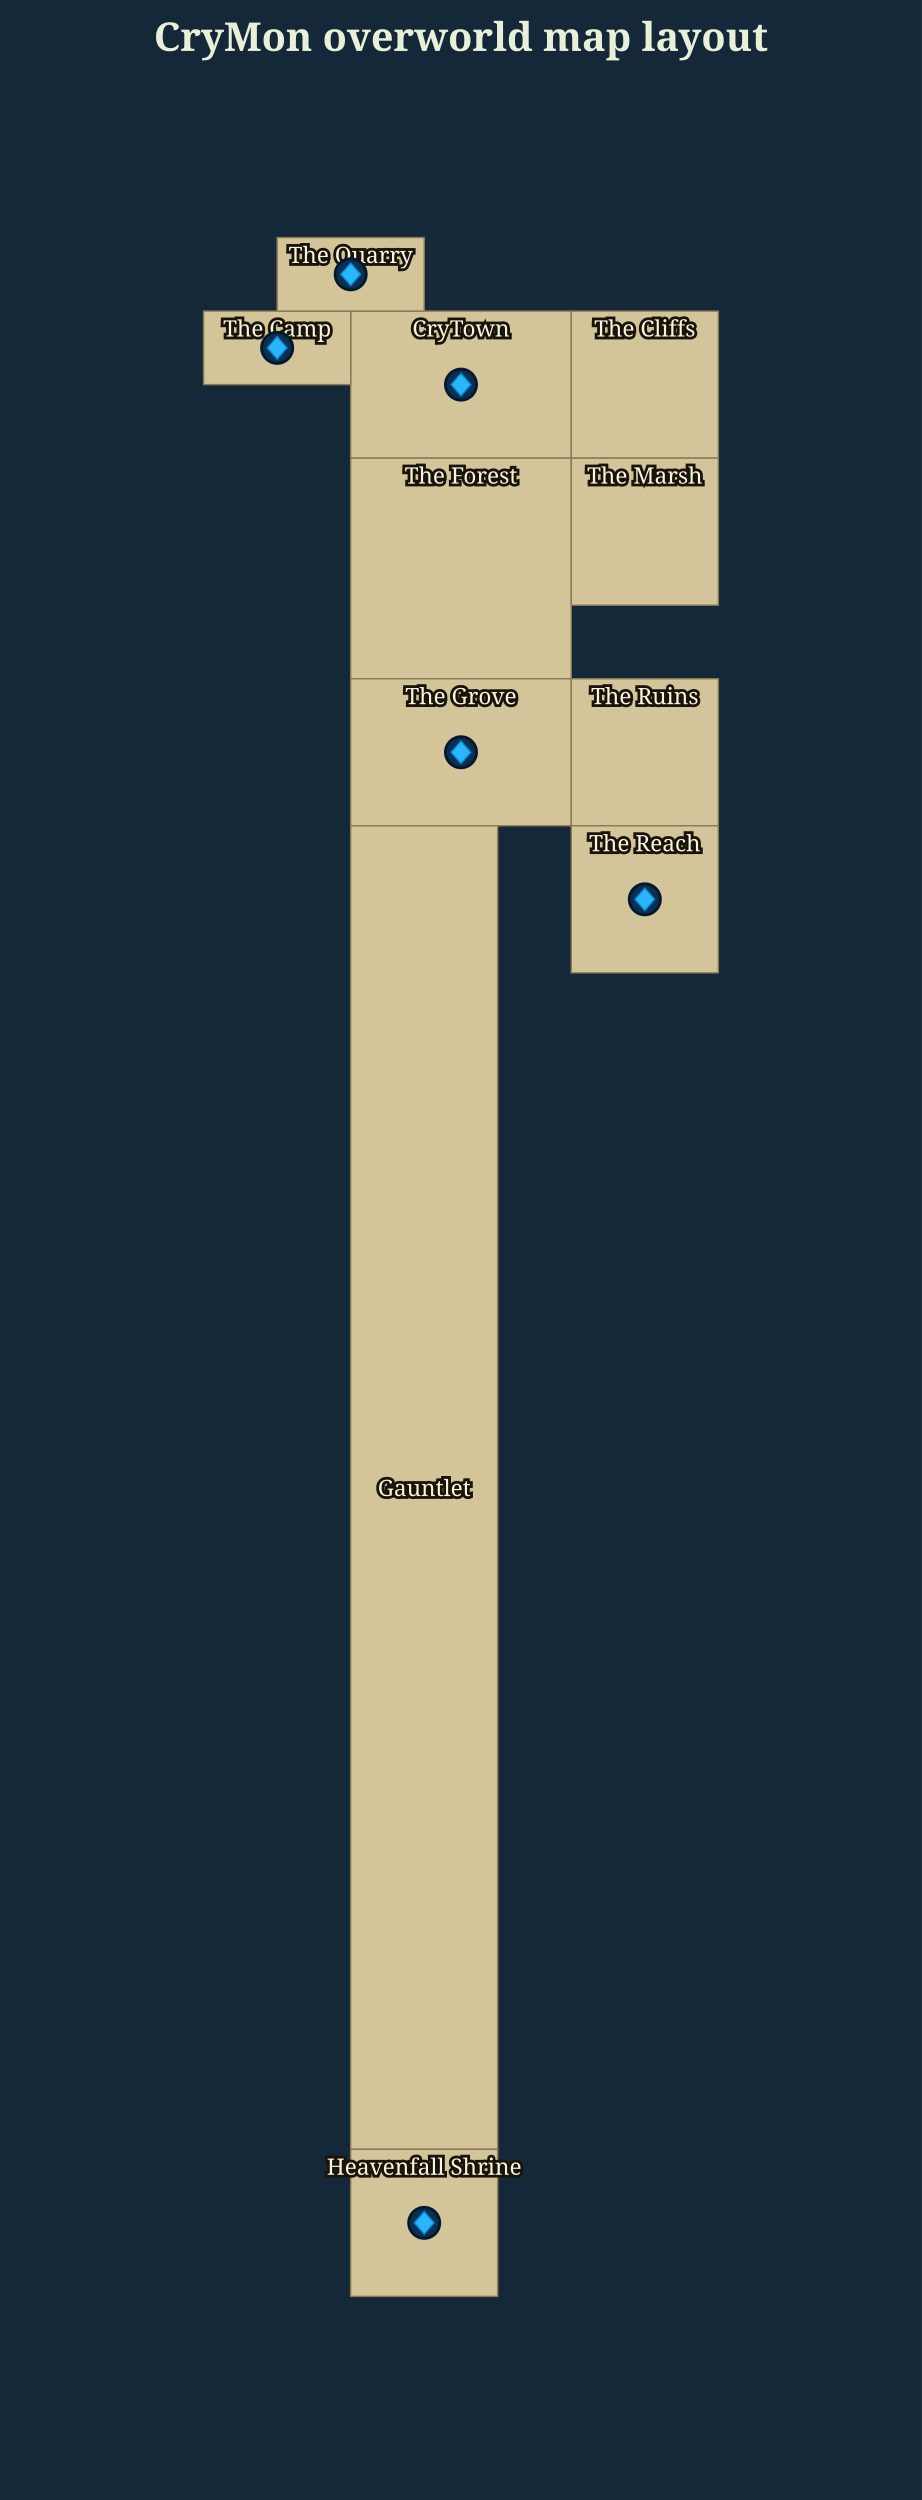
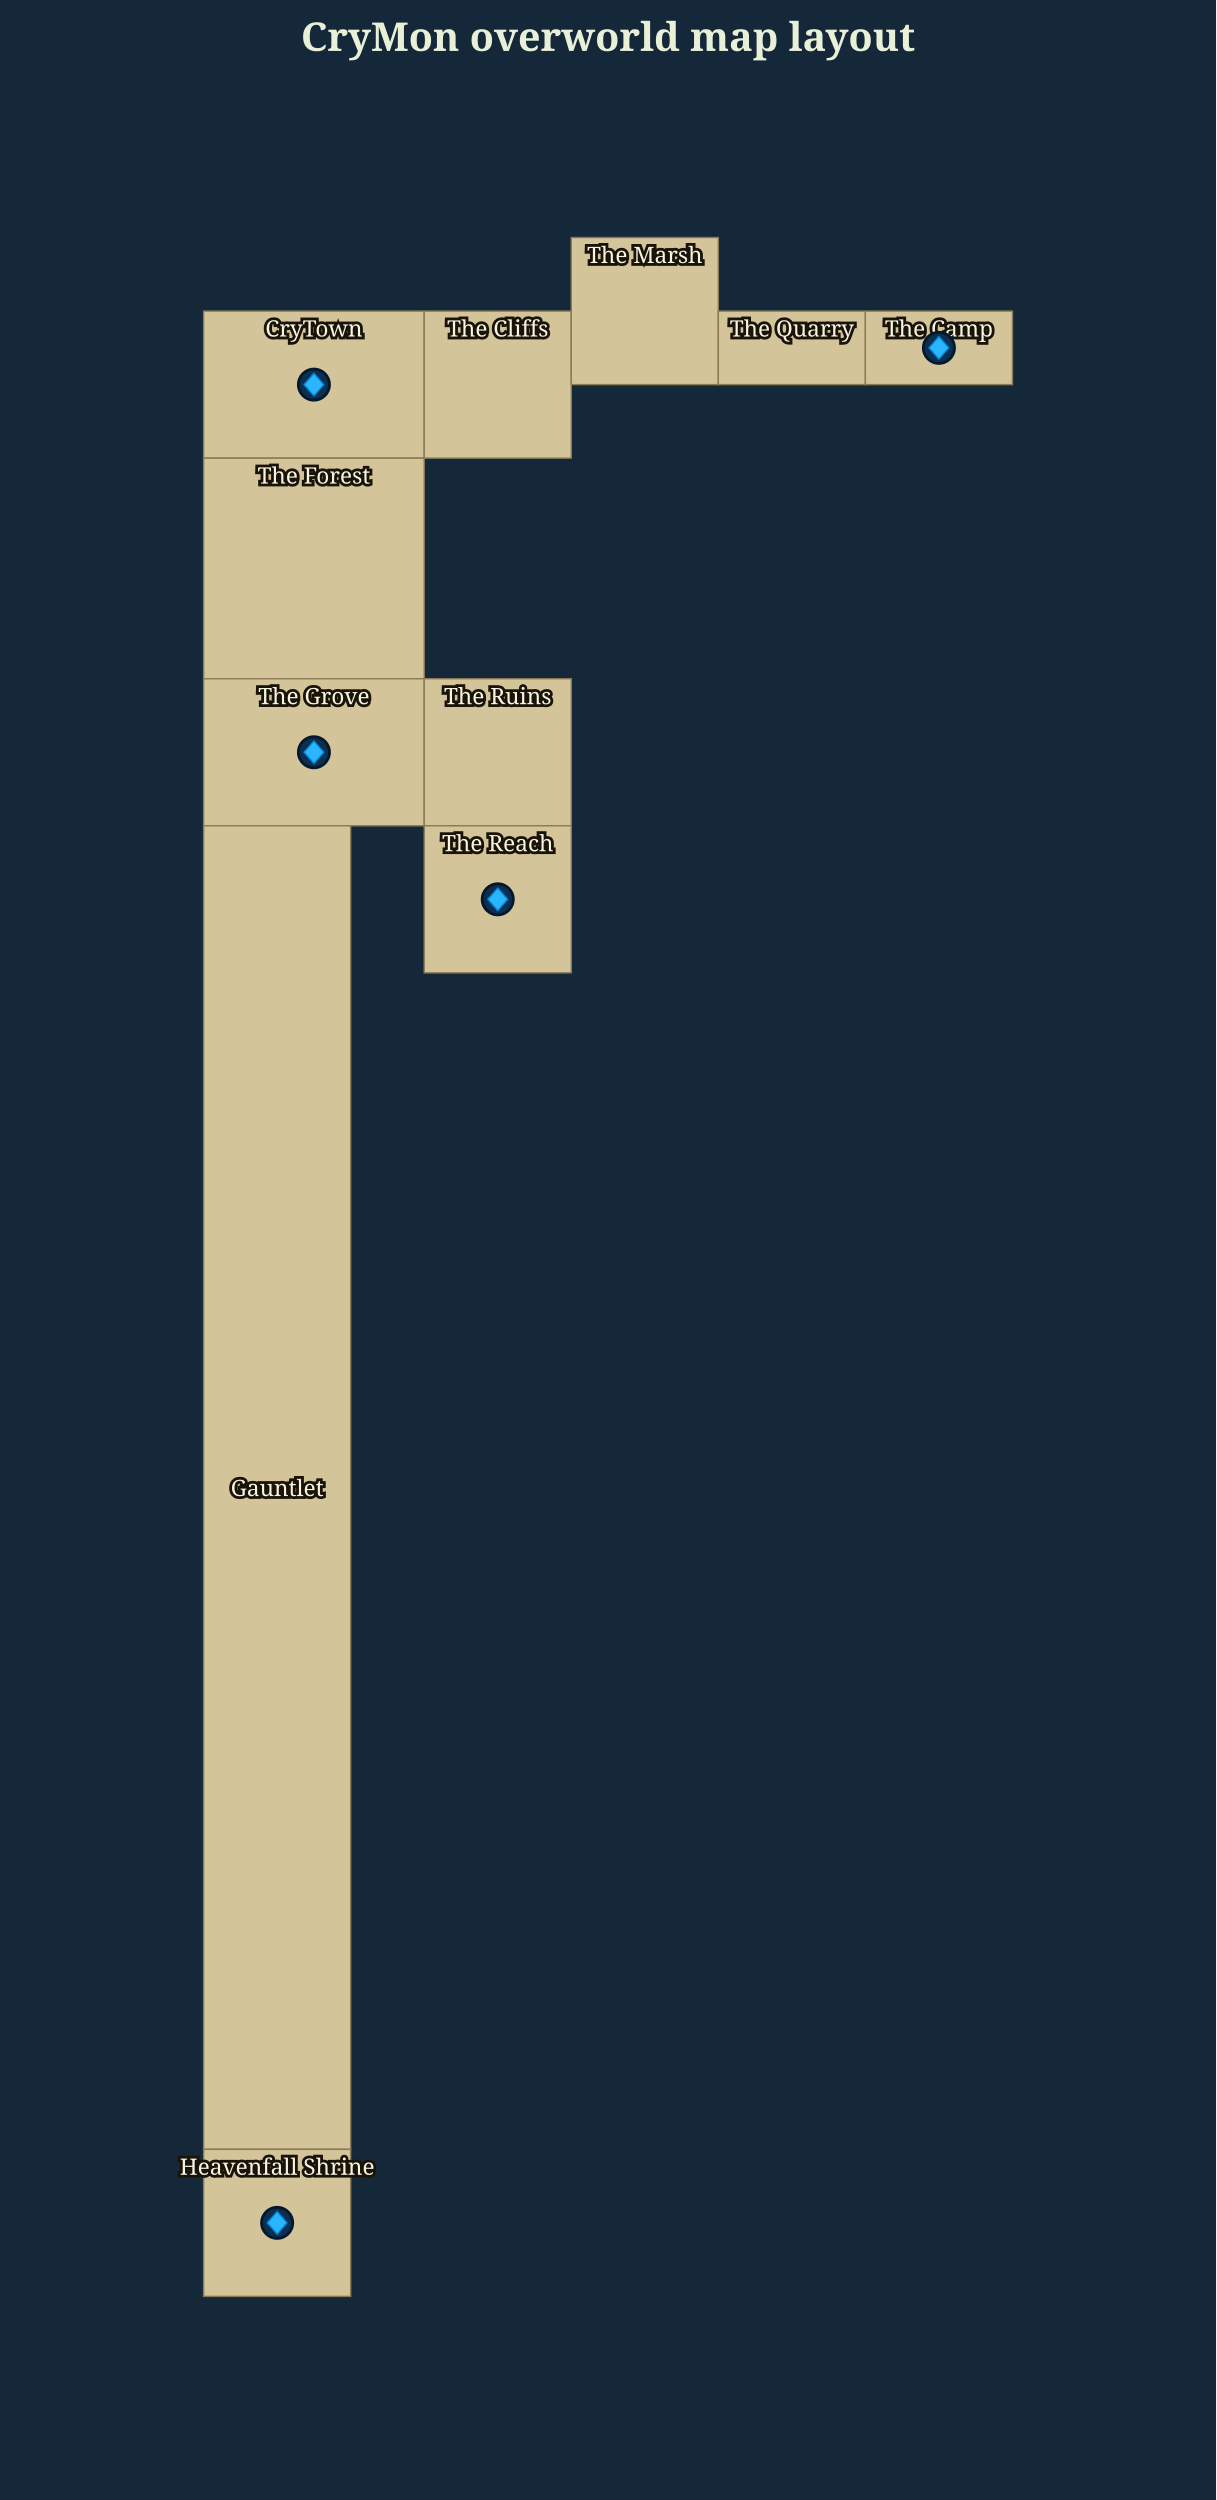
- <svg xmlns="http://www.w3.org/2000/svg" width="326" height="884" viewBox="0 0 326 884">
+ <svg xmlns="http://www.w3.org/2000/svg" width="430" height="884" viewBox="0 0 430 884">
  <rect width="100%" height="100%" fill="#14283a" />
-   <text x="163" y="18" text-anchor="middle" fill="#e8f0d8" font-family="Georgia, serif" font-size="14" font-weight="bold">CryMon overworld map layout</text>
-   <rect x="124" y="110" width="78" height="52" fill="#d4c49a" stroke="#8a7a55" stroke-width="0.5" />
-   <rect x="124" y="162" width="78" height="78" fill="#d4c49a" stroke="#8a7a55" stroke-width="0.5" />
-   <rect x="72" y="110" width="52" height="26" fill="#d4c49a" stroke="#8a7a55" stroke-width="0.5" />
-   <rect x="202" y="110" width="52" height="52" fill="#d4c49a" stroke="#8a7a55" stroke-width="0.5" />
-   <rect x="124" y="240" width="78" height="52" fill="#d4c49a" stroke="#8a7a55" stroke-width="0.5" />
-   <rect x="202" y="162" width="52" height="52" fill="#d4c49a" stroke="#8a7a55" stroke-width="0.5" />
-   <rect x="98" y="84" width="52" height="26" fill="#d4c49a" stroke="#8a7a55" stroke-width="0.5" />
-   <rect x="202" y="240" width="52" height="52" fill="#d4c49a" stroke="#8a7a55" stroke-width="0.5" />
-   <rect x="124" y="292" width="52" height="468" fill="#d4c49a" stroke="#8a7a55" stroke-width="0.5" />
-   <rect x="202" y="292" width="52" height="52" fill="#d4c49a" stroke="#8a7a55" stroke-width="0.5" />
-   <rect x="124" y="760" width="52" height="52" fill="#d4c49a" stroke="#8a7a55" stroke-width="0.5" />
-   <text x="163" y="119" text-anchor="middle" fill="#f8f4e2" font-family="Georgia, serif" font-size="8" stroke="#1a1408" stroke-width="2" paint-order="stroke">CryTown</text>
-   <circle cx="163" cy="136" r="5.5" fill="#0a2f52" stroke="#04182b" stroke-width="1" />
-   <path d="M 163 132 L 166.5 136 L 163 140 L 159.5 136 Z" fill="#29b6ff" stroke="#0288d1" stroke-width="0.5" />
-   <text x="163" y="171" text-anchor="middle" fill="#f8f4e2" font-family="Georgia, serif" font-size="8" stroke="#1a1408" stroke-width="2" paint-order="stroke">The Forest</text>
-   <text x="98" y="119" text-anchor="middle" fill="#f8f4e2" font-family="Georgia, serif" font-size="8" stroke="#1a1408" stroke-width="2" paint-order="stroke">The Camp</text>
-   <circle cx="98" cy="123" r="5.5" fill="#0a2f52" stroke="#04182b" stroke-width="1" />
-   <path d="M 98 119 L 101.5 123 L 98 127 L 94.5 123 Z" fill="#29b6ff" stroke="#0288d1" stroke-width="0.5" />
-   <text x="228" y="119" text-anchor="middle" fill="#f8f4e2" font-family="Georgia, serif" font-size="8" stroke="#1a1408" stroke-width="2" paint-order="stroke">The Cliffs</text>
-   <text x="163" y="249" text-anchor="middle" fill="#f8f4e2" font-family="Georgia, serif" font-size="8" stroke="#1a1408" stroke-width="2" paint-order="stroke">The Grove</text>
-   <circle cx="163" cy="266" r="5.5" fill="#0a2f52" stroke="#04182b" stroke-width="1" />
-   <path d="M 163 262 L 166.5 266 L 163 270 L 159.5 266 Z" fill="#29b6ff" stroke="#0288d1" stroke-width="0.5" />
-   <text x="228" y="171" text-anchor="middle" fill="#f8f4e2" font-family="Georgia, serif" font-size="8" stroke="#1a1408" stroke-width="2" paint-order="stroke">The Marsh</text>
-   <text x="124" y="93" text-anchor="middle" fill="#f8f4e2" font-family="Georgia, serif" font-size="8" stroke="#1a1408" stroke-width="2" paint-order="stroke">The Quarry</text>
-   <circle cx="124" cy="97" r="5.5" fill="#0a2f52" stroke="#04182b" stroke-width="1" />
-   <path d="M 124 93 L 127.5 97 L 124 101 L 120.5 97 Z" fill="#29b6ff" stroke="#0288d1" stroke-width="0.5" />
-   <text x="228" y="249" text-anchor="middle" fill="#f8f4e2" font-family="Georgia, serif" font-size="8" stroke="#1a1408" stroke-width="2" paint-order="stroke">The Ruins</text>
-   <text x="150" y="529" text-anchor="middle" fill="#f8f4e2" font-family="Georgia, serif" font-size="8" stroke="#1a1408" stroke-width="2" paint-order="stroke">Gauntlet</text>
-   <text x="228" y="301" text-anchor="middle" fill="#f8f4e2" font-family="Georgia, serif" font-size="8" stroke="#1a1408" stroke-width="2" paint-order="stroke">The Reach</text>
-   <circle cx="228" cy="318" r="5.5" fill="#0a2f52" stroke="#04182b" stroke-width="1" />
-   <path d="M 228 314 L 231.5 318 L 228 322 L 224.5 318 Z" fill="#29b6ff" stroke="#0288d1" stroke-width="0.5" />
-   <text x="150" y="769" text-anchor="middle" fill="#f8f4e2" font-family="Georgia, serif" font-size="8" stroke="#1a1408" stroke-width="2" paint-order="stroke">Heavenfall Shrine</text>
-   <circle cx="150" cy="786" r="5.5" fill="#0a2f52" stroke="#04182b" stroke-width="1" />
-   <path d="M 150 782 L 153.5 786 L 150 790 L 146.5 786 Z" fill="#29b6ff" stroke="#0288d1" stroke-width="0.5" />
+   <text x="215" y="18" text-anchor="middle" fill="#e8f0d8" font-family="Georgia, serif" font-size="14" font-weight="bold">CryMon overworld map layout</text>
+   <rect x="72" y="110" width="78" height="52" fill="#d4c49a" stroke="#8a7a55" stroke-width="0.5" />
+   <rect x="72" y="162" width="78" height="78" fill="#d4c49a" stroke="#8a7a55" stroke-width="0.5" />
+   <rect x="150" y="110" width="52" height="52" fill="#d4c49a" stroke="#8a7a55" stroke-width="0.5" />
+   <rect x="72" y="240" width="78" height="52" fill="#d4c49a" stroke="#8a7a55" stroke-width="0.5" />
+   <rect x="202" y="84" width="52" height="52" fill="#d4c49a" stroke="#8a7a55" stroke-width="0.5" />
+   <rect x="150" y="240" width="52" height="52" fill="#d4c49a" stroke="#8a7a55" stroke-width="0.5" />
+   <rect x="72" y="292" width="52" height="468" fill="#d4c49a" stroke="#8a7a55" stroke-width="0.5" />
+   <rect x="254" y="110" width="52" height="26" fill="#d4c49a" stroke="#8a7a55" stroke-width="0.5" />
+   <rect x="150" y="292" width="52" height="52" fill="#d4c49a" stroke="#8a7a55" stroke-width="0.5" />
+   <rect x="72" y="760" width="52" height="52" fill="#d4c49a" stroke="#8a7a55" stroke-width="0.5" />
+   <rect x="306" y="110" width="52" height="26" fill="#d4c49a" stroke="#8a7a55" stroke-width="0.5" />
+   <text x="111" y="119" text-anchor="middle" fill="#f8f4e2" font-family="Georgia, serif" font-size="8" stroke="#1a1408" stroke-width="2" paint-order="stroke">CryTown</text>
+   <circle cx="111" cy="136" r="5.5" fill="#0a2f52" stroke="#04182b" stroke-width="1" />
+   <path d="M 111 132 L 114.5 136 L 111 140 L 107.5 136 Z" fill="#29b6ff" stroke="#0288d1" stroke-width="0.5" />
+   <text x="111" y="171" text-anchor="middle" fill="#f8f4e2" font-family="Georgia, serif" font-size="8" stroke="#1a1408" stroke-width="2" paint-order="stroke">The Forest</text>
+   <text x="176" y="119" text-anchor="middle" fill="#f8f4e2" font-family="Georgia, serif" font-size="8" stroke="#1a1408" stroke-width="2" paint-order="stroke">The Cliffs</text>
+   <text x="111" y="249" text-anchor="middle" fill="#f8f4e2" font-family="Georgia, serif" font-size="8" stroke="#1a1408" stroke-width="2" paint-order="stroke">The Grove</text>
+   <circle cx="111" cy="266" r="5.5" fill="#0a2f52" stroke="#04182b" stroke-width="1" />
+   <path d="M 111 262 L 114.5 266 L 111 270 L 107.5 266 Z" fill="#29b6ff" stroke="#0288d1" stroke-width="0.5" />
+   <text x="228" y="93" text-anchor="middle" fill="#f8f4e2" font-family="Georgia, serif" font-size="8" stroke="#1a1408" stroke-width="2" paint-order="stroke">The Marsh</text>
+   <text x="176" y="249" text-anchor="middle" fill="#f8f4e2" font-family="Georgia, serif" font-size="8" stroke="#1a1408" stroke-width="2" paint-order="stroke">The Ruins</text>
+   <text x="98" y="529" text-anchor="middle" fill="#f8f4e2" font-family="Georgia, serif" font-size="8" stroke="#1a1408" stroke-width="2" paint-order="stroke">Gauntlet</text>
+   <text x="280" y="119" text-anchor="middle" fill="#f8f4e2" font-family="Georgia, serif" font-size="8" stroke="#1a1408" stroke-width="2" paint-order="stroke">The Quarry</text>
+   <text x="176" y="301" text-anchor="middle" fill="#f8f4e2" font-family="Georgia, serif" font-size="8" stroke="#1a1408" stroke-width="2" paint-order="stroke">The Reach</text>
+   <circle cx="176" cy="318" r="5.5" fill="#0a2f52" stroke="#04182b" stroke-width="1" />
+   <path d="M 176 314 L 179.5 318 L 176 322 L 172.5 318 Z" fill="#29b6ff" stroke="#0288d1" stroke-width="0.5" />
+   <text x="98" y="769" text-anchor="middle" fill="#f8f4e2" font-family="Georgia, serif" font-size="8" stroke="#1a1408" stroke-width="2" paint-order="stroke">Heavenfall Shrine</text>
+   <circle cx="98" cy="786" r="5.5" fill="#0a2f52" stroke="#04182b" stroke-width="1" />
+   <path d="M 98 782 L 101.5 786 L 98 790 L 94.5 786 Z" fill="#29b6ff" stroke="#0288d1" stroke-width="0.5" />
+   <text x="332" y="119" text-anchor="middle" fill="#f8f4e2" font-family="Georgia, serif" font-size="8" stroke="#1a1408" stroke-width="2" paint-order="stroke">The Camp</text>
+   <circle cx="332" cy="123" r="5.5" fill="#0a2f52" stroke="#04182b" stroke-width="1" />
+   <path d="M 332 119 L 335.5 123 L 332 127 L 328.5 123 Z" fill="#29b6ff" stroke="#0288d1" stroke-width="0.5" />
</svg>
